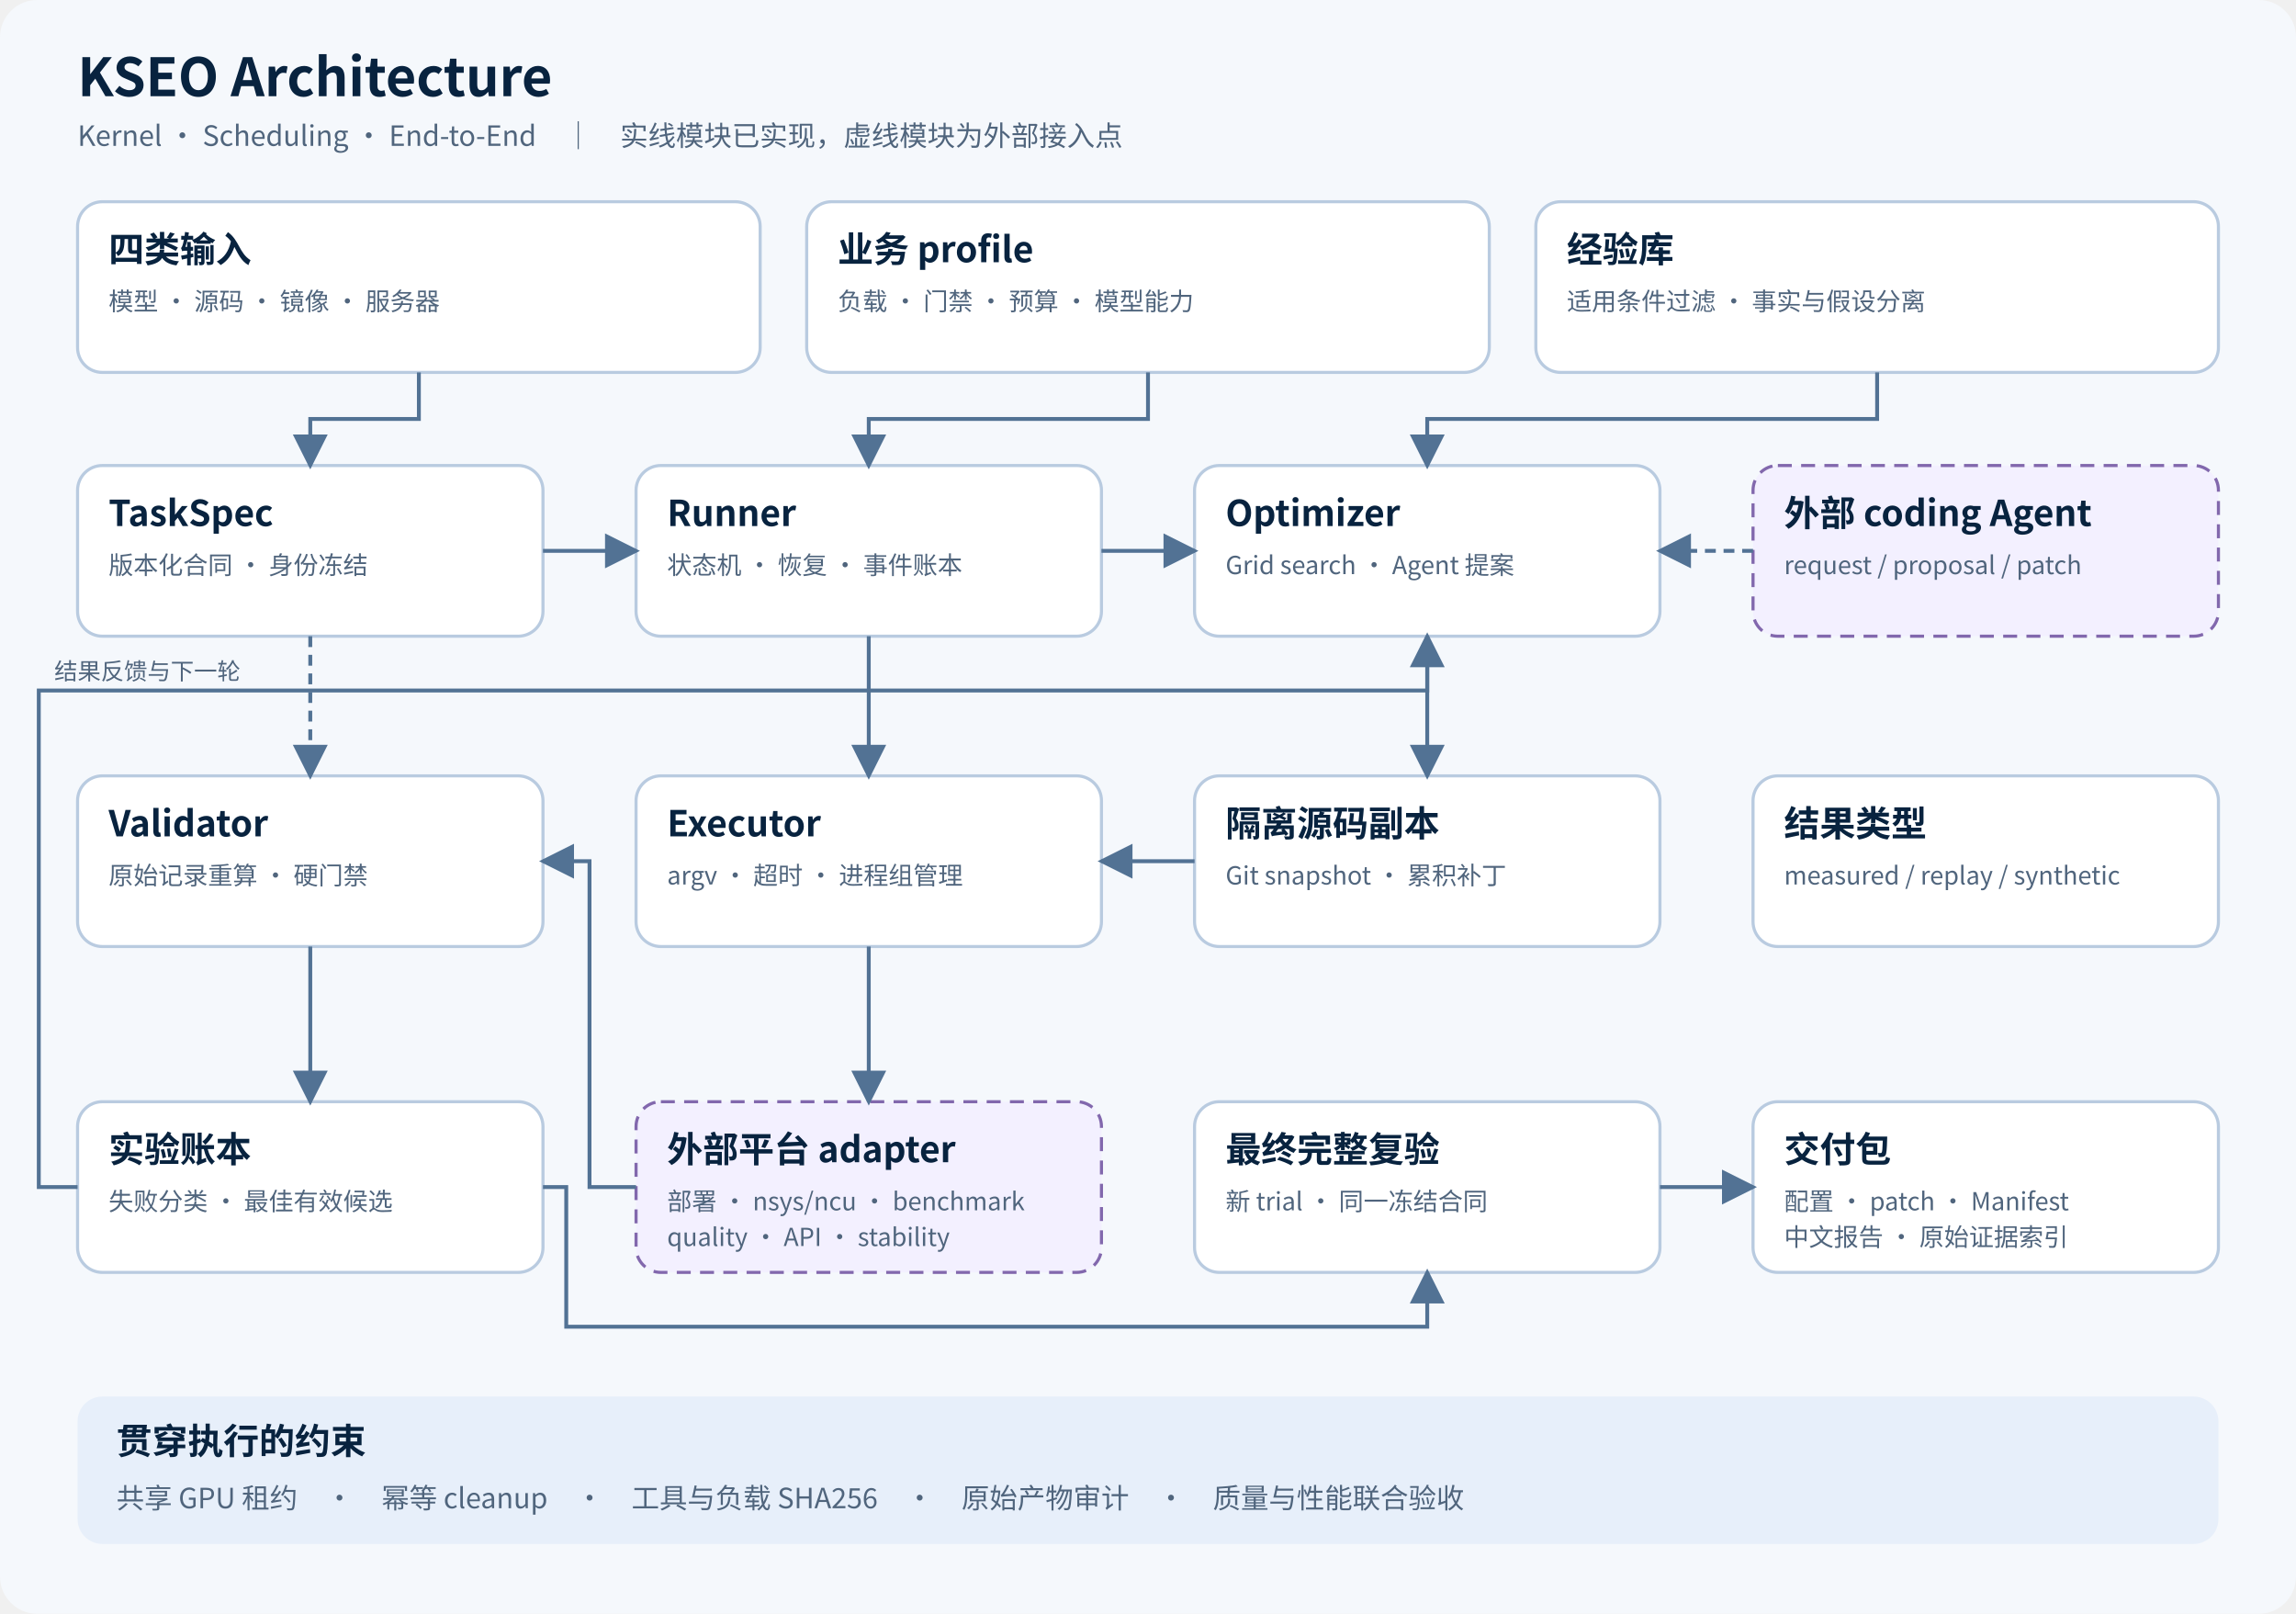
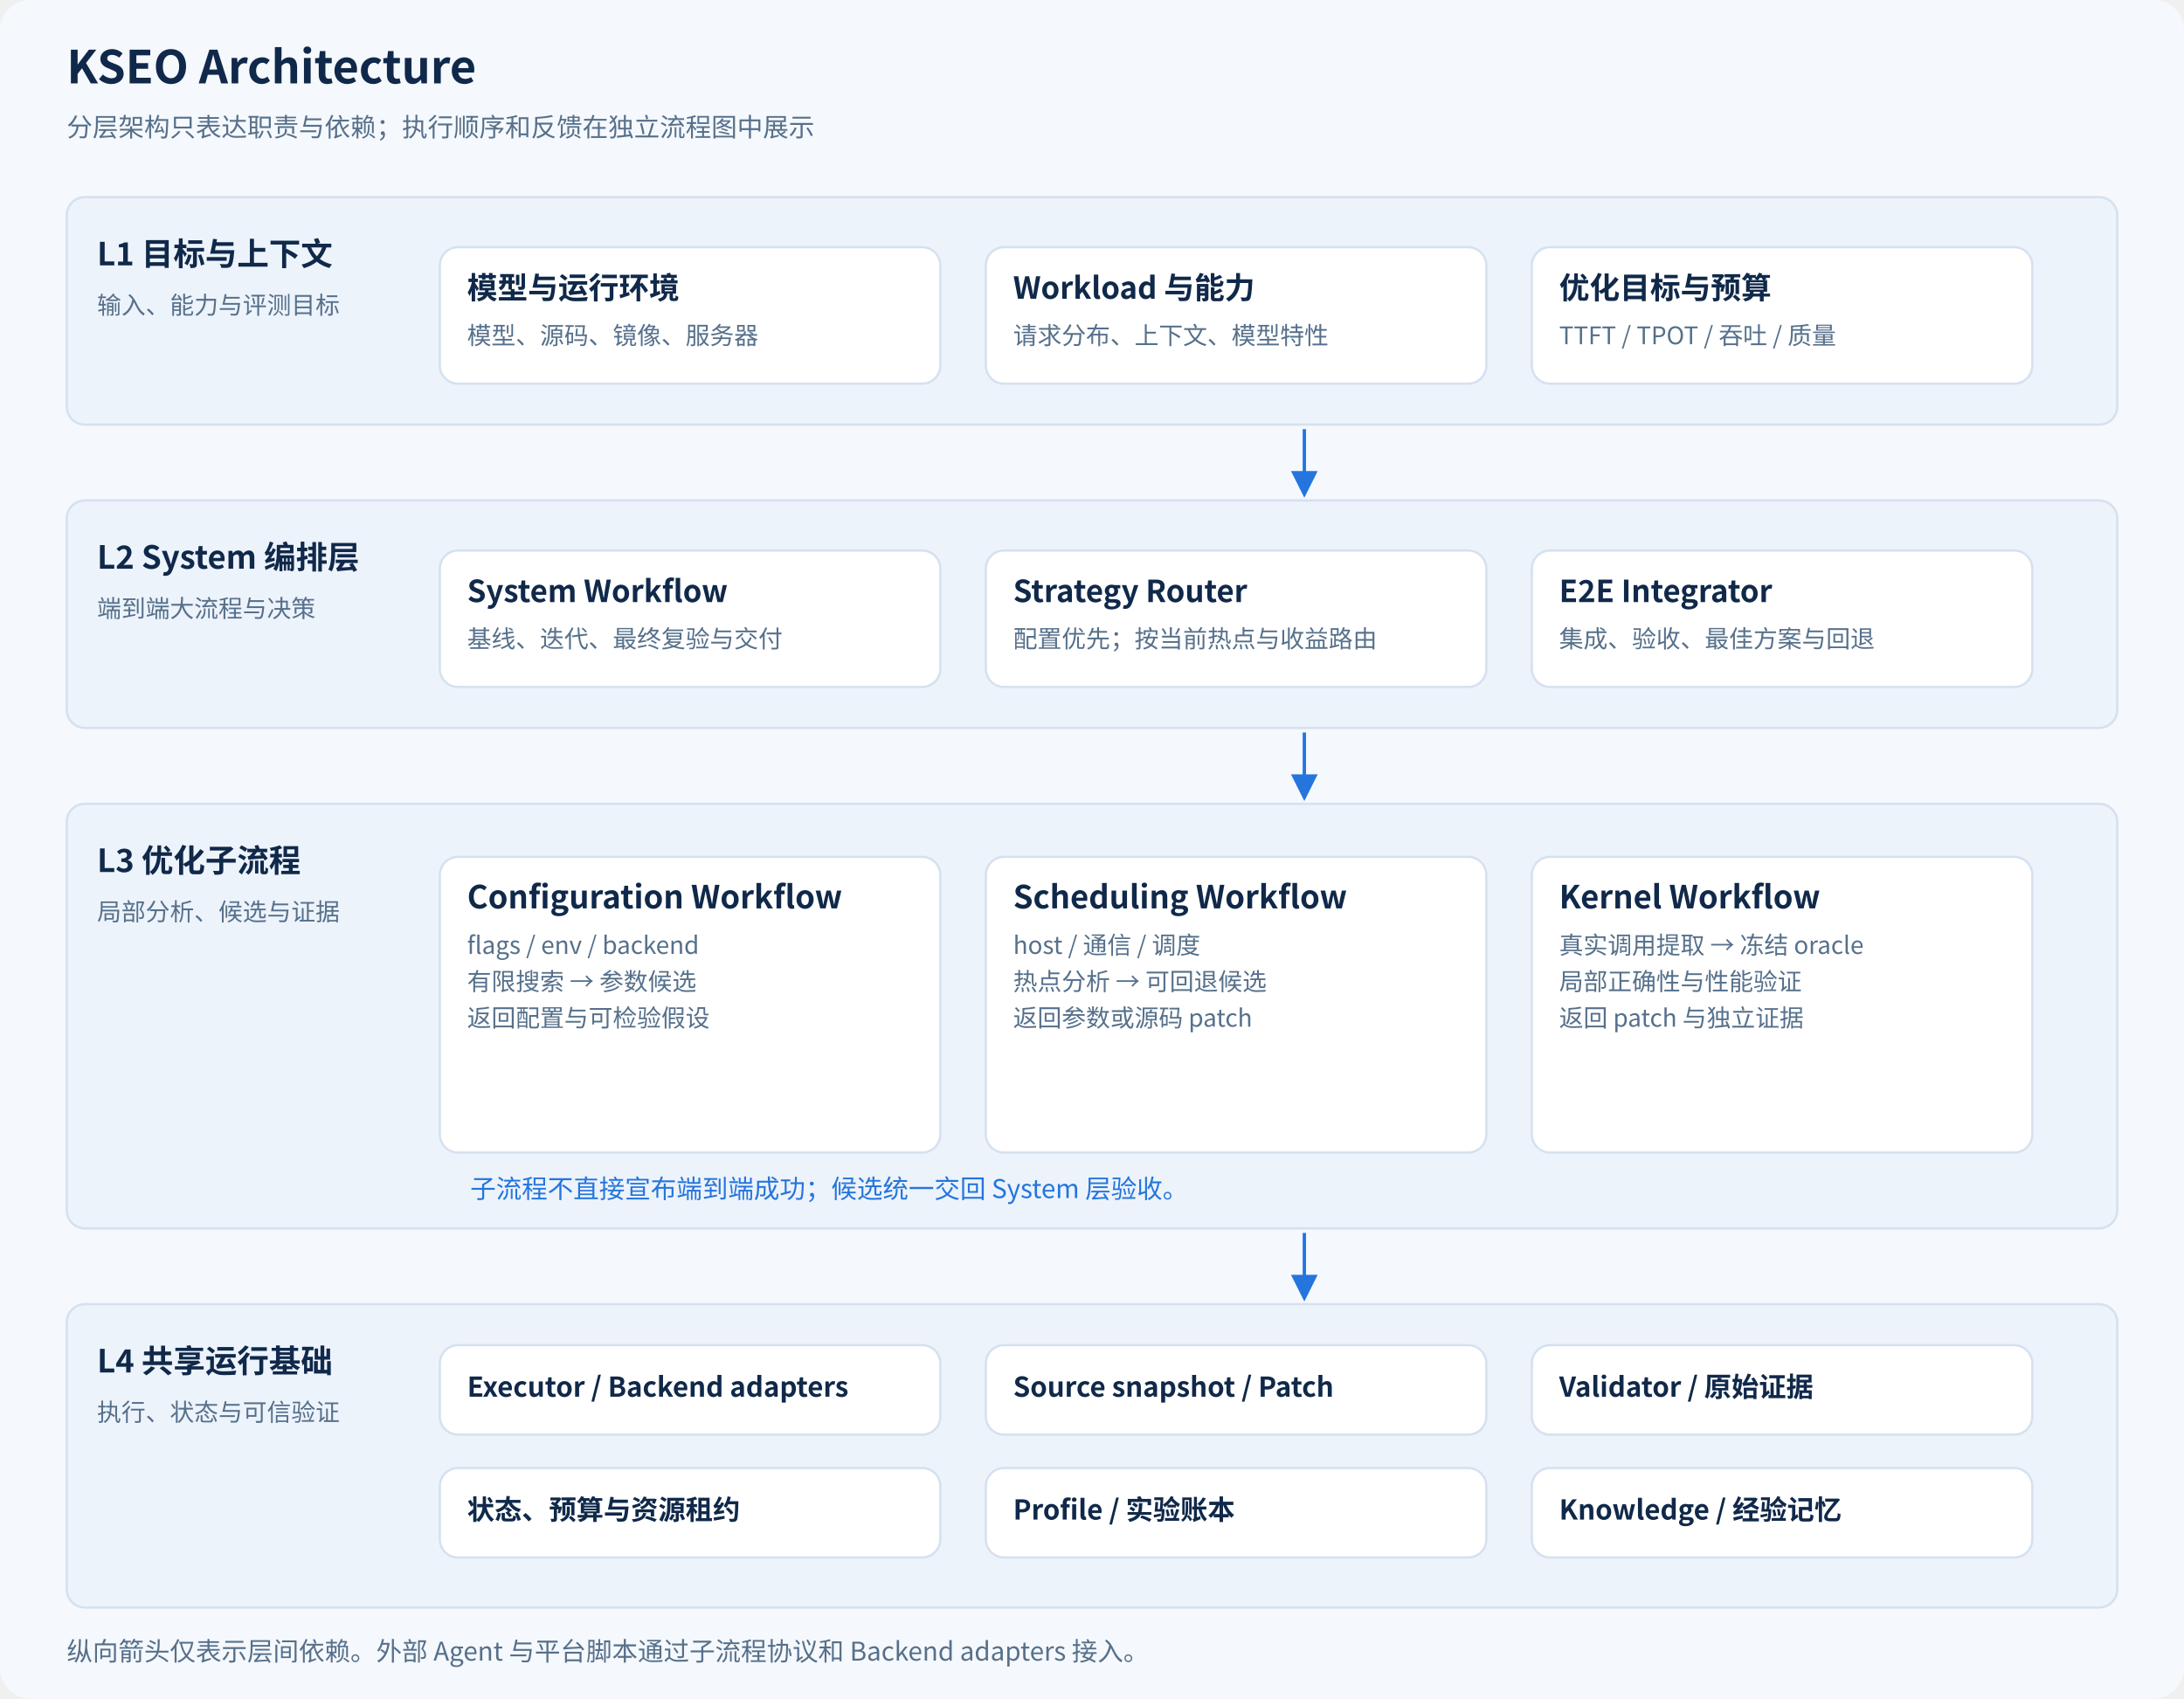
- <svg xmlns="http://www.w3.org/2000/svg" width="1480" height="1040" viewBox="0 0 1480 1040" role="img" aria-labelledby="title desc">
+ <svg xmlns="http://www.w3.org/2000/svg" width="1440" height="1120" viewBox="0 0 1440 1120" role="img" aria-labelledby="title desc">
  <defs>
-     <marker id="a" markerWidth="9" markerHeight="9" refX="8" refY="4.5" orient="auto">
-       <path d="M0,0 L9,4.5 L0,9Z" fill="#527294" />
+     <marker id="arrow" markerWidth="8" markerHeight="8" refX="7" refY="4" orient="auto">
+       <path d="M0 0 L8 4 L0 8Z" fill="#2475dd" />
    </marker>
  </defs>
-   <rect width="1480" height="1040" rx="24" fill="#f5f8fc" />
-   <g font-family="Noto Sans CJK SC, Microsoft YaHei, Arial, sans-serif">
-     <text x="50" y="62" font-size="34" font-weight="700" fill="#08233f">KSEO Architecture</text>
-     <text x="50" y="94" font-size="18" fill="#50657d">Kernel · Scheduling · End-to-End　｜　实线模块已实现，虚线模块为外部接入点</text>
-     <rect x="50" y="130" width="440" height="110" rx="16" fill="#ffffff" stroke="#b9cbe0" stroke-width="2" />
-     <text x="70" y="169" font-size="23" font-weight="700" fill="#08233f">四类输入</text>
-     <text x="70" y="200" font-size="16" fill="#50657d">模型 · 源码 · 镜像 · 服务器</text>
-     <rect x="520" y="130" width="440" height="110" rx="16" fill="#ffffff" stroke="#b9cbe0" stroke-width="2" />
-     <text x="540" y="169" font-size="23" font-weight="700" fill="#08233f">业务 profile</text>
-     <text x="540" y="200" font-size="16" fill="#50657d">负载 · 门禁 · 预算 · 模型能力</text>
-     <rect x="990" y="130" width="440" height="110" rx="16" fill="#ffffff" stroke="#b9cbe0" stroke-width="2" />
-     <text x="1010" y="169" font-size="23" font-weight="700" fill="#08233f">经验库</text>
-     <text x="1010" y="200" font-size="16" fill="#50657d">适用条件过滤 · 事实与假设分离</text>
-     <rect x="50" y="300" width="300" height="110" rx="16" fill="#ffffff" stroke="#b9cbe0" stroke-width="2" />
-     <text x="70" y="339" font-size="23" font-weight="700" fill="#08233f">TaskSpec</text>
-     <text x="70" y="370" font-size="16" fill="#50657d">版本化合同 · 身份冻结</text>
-     <rect x="410" y="300" width="300" height="110" rx="16" fill="#ffffff" stroke="#b9cbe0" stroke-width="2" />
-     <text x="430" y="339" font-size="23" font-weight="700" fill="#08233f">Runner</text>
-     <text x="430" y="370" font-size="16" fill="#50657d">状态机 · 恢复 · 事件账本</text>
-     <rect x="770" y="300" width="300" height="110" rx="16" fill="#ffffff" stroke="#b9cbe0" stroke-width="2" />
-     <text x="790" y="339" font-size="23" font-weight="700" fill="#08233f">Optimizer</text>
-     <text x="790" y="370" font-size="16" fill="#50657d">Grid search · Agent 提案</text>
-     <rect x="1130" y="300" width="300" height="110" rx="16" fill="#f3f0ff" stroke="#8268ad" stroke-width="2" stroke-dasharray="9 6" />
-     <text x="1150" y="339" font-size="23" font-weight="700" fill="#08233f">外部 coding Agent</text>
-     <text x="1150" y="370" font-size="16" fill="#50657d">request / proposal / patch</text>
-     <rect x="50" y="500" width="300" height="110" rx="16" fill="#ffffff" stroke="#b9cbe0" stroke-width="2" />
-     <text x="70" y="539" font-size="23" font-weight="700" fill="#08233f">Validator</text>
-     <text x="70" y="570" font-size="16" fill="#50657d">原始记录重算 · 硬门禁</text>
-     <rect x="410" y="500" width="300" height="110" rx="16" fill="#ffffff" stroke="#b9cbe0" stroke-width="2" />
-     <text x="430" y="539" font-size="23" font-weight="700" fill="#08233f">Executor</text>
-     <text x="430" y="570" font-size="16" fill="#50657d">argv · 超时 · 进程组管理</text>
-     <rect x="770" y="500" width="300" height="110" rx="16" fill="#ffffff" stroke="#b9cbe0" stroke-width="2" />
-     <text x="790" y="539" font-size="23" font-weight="700" fill="#08233f">隔离源码副本</text>
-     <text x="790" y="570" font-size="16" fill="#50657d">Git snapshot · 累积补丁</text>
-     <rect x="1130" y="500" width="300" height="110" rx="16" fill="#ffffff" stroke="#b9cbe0" stroke-width="2" />
-     <text x="1150" y="539" font-size="23" font-weight="700" fill="#08233f">结果类型</text>
-     <text x="1150" y="570" font-size="16" fill="#50657d">measured / replay / synthetic</text>
-     <rect x="50" y="710" width="300" height="110" rx="16" fill="#ffffff" stroke="#b9cbe0" stroke-width="2" />
-     <text x="70" y="749" font-size="23" font-weight="700" fill="#08233f">实验账本</text>
-     <text x="70" y="780" font-size="16" fill="#50657d">失败分类 · 最佳有效候选</text>
-     <rect x="410" y="710" width="300" height="110" rx="16" fill="#f3f0ff" stroke="#8268ad" stroke-width="2" stroke-dasharray="9 6" />
-     <text x="430" y="749" font-size="23" font-weight="700" fill="#08233f">外部平台 adapter</text>
-     <text x="430" y="780" font-size="16" fill="#50657d">部署 · nsys/ncu · benchmark</text>
-     <text x="430" y="803" font-size="16" fill="#50657d">quality · API · stability</text>
-     <rect x="770" y="710" width="300" height="110" rx="16" fill="#ffffff" stroke="#b9cbe0" stroke-width="2" />
-     <text x="790" y="749" font-size="23" font-weight="700" fill="#08233f">最终完整复验</text>
-     <text x="790" y="780" font-size="16" fill="#50657d">新 trial · 同一冻结合同</text>
-     <rect x="1130" y="710" width="300" height="110" rx="16" fill="#ffffff" stroke="#b9cbe0" stroke-width="2" />
-     <text x="1150" y="749" font-size="23" font-weight="700" fill="#08233f">交付包</text>
-     <text x="1150" y="780" font-size="16" fill="#50657d">配置 · patch · Manifest</text>
-     <text x="1150" y="803" font-size="16" fill="#50657d">中文报告 · 原始证据索引</text>
-     <path d="M270 240 V270 H200 V300" fill="none" stroke="#527294" stroke-width="2.5" marker-end="url(#a)" />
-     <path d="M740 240 V270 H560 V300" fill="none" stroke="#527294" stroke-width="2.5" marker-end="url(#a)" />
-     <path d="M1210 240 V270 H920 V300" fill="none" stroke="#527294" stroke-width="2.5" marker-end="url(#a)" />
-     <path d="M350 355 H410" fill="none" stroke="#527294" stroke-width="2.5" marker-end="url(#a)" />
-     <path d="M710 355 H770" fill="none" stroke="#527294" stroke-width="2.5" marker-end="url(#a)" />
-     <path d="M1130 355 H1070" fill="none" stroke="#527294" stroke-width="2.5" marker-end="url(#a)" stroke-dasharray="7 5" />
-     <path d="M920 410 V500" fill="none" stroke="#527294" stroke-width="2.5" marker-end="url(#a)" />
-     <path d="M770 555 H710" fill="none" stroke="#527294" stroke-width="2.5" marker-end="url(#a)" />
-     <path d="M560 410 V500" fill="none" stroke="#527294" stroke-width="2.5" marker-end="url(#a)" />
-     <path d="M200 410 V500" fill="none" stroke="#527294" stroke-width="2.5" marker-end="url(#a)" stroke-dasharray="7 5" />
-     <path d="M560 610 V710" fill="none" stroke="#527294" stroke-width="2.5" marker-end="url(#a)" />
-     <path d="M410 765 H380 V555 H350" fill="none" stroke="#527294" stroke-width="2.5" marker-end="url(#a)" />
-     <path d="M200 610 V710" fill="none" stroke="#527294" stroke-width="2.5" marker-end="url(#a)" />
-     <path d="M350 765 H365 V855 H920 V820" fill="none" stroke="#527294" stroke-width="2.5" marker-end="url(#a)" />
-     <path d="M1070 765 H1130" fill="none" stroke="#527294" stroke-width="2.5" marker-end="url(#a)" />
-     <path d="M50 765 H25 V445 H920 V410" fill="none" stroke="#527294" stroke-width="2.5" marker-end="url(#a)" />
-     <text x="35" y="438" font-size="15" fill="#50657d">结果反馈与下一轮</text>
-     <rect x="50" y="900" width="1380" height="95" rx="16" fill="#e7effa" />
-     <text x="75" y="937" font-size="23" font-weight="700" fill="#08233f">贯穿执行的约束</text>
-     <text x="75" y="972" font-size="18" fill="#50657d">共享 GPU 租约　·　幂等 cleanup　·　工具与负载 SHA256　·　原始产物审计　·　质量与性能联合验收</text>
+   <rect width="1440" height="1120" rx="20" fill="#f5f8fc" />
+   <g font-family="Noto Sans CJK SC, Microsoft YaHei, sans-serif">
+     <text x="44" y="55" font-size="30" fill="#10294a" font-weight="700">KSEO Architecture</text>
+     <text x="44" y="90" font-size="17" fill="#56708b">分层架构只表达职责与依赖；执行顺序和反馈在独立流程图中展示</text>
+     <rect x="44" y="130" width="1352" height="150" rx="12" fill="#edf3fb" stroke="#d5e1ef" stroke-width="1.5" />
+     <text x="64" y="175" font-size="21" fill="#10294a" font-weight="700">L1 目标与上下文</text>
+     <text x="64" y="207" font-size="16" fill="#56708b">输入、能力与评测目标</text>
+     <rect x="44" y="330" width="1352" height="150" rx="12" fill="#edf3fb" stroke="#d5e1ef" stroke-width="1.5" />
+     <text x="64" y="375" font-size="21" fill="#10294a" font-weight="700">L2 System 编排层</text>
+     <text x="64" y="407" font-size="16" fill="#56708b">端到端大流程与决策</text>
+     <rect x="44" y="530" width="1352" height="280" rx="12" fill="#edf3fb" stroke="#d5e1ef" stroke-width="1.5" />
+     <text x="64" y="575" font-size="21" fill="#10294a" font-weight="700">L3 优化子流程</text>
+     <text x="64" y="607" font-size="16" fill="#56708b">局部分析、候选与证据</text>
+     <rect x="44" y="860" width="1352" height="200" rx="12" fill="#edf3fb" stroke="#d5e1ef" stroke-width="1.5" />
+     <text x="64" y="905" font-size="21" fill="#10294a" font-weight="700">L4 共享运行基础</text>
+     <text x="64" y="937" font-size="16" fill="#56708b">执行、状态与可信验证</text>
+     <path d="M860 283 V326" fill="none" stroke="#2475dd" stroke-width="2.2" marker-end="url(#arrow)" />
+     <path d="M860 483 V526" fill="none" stroke="#2475dd" stroke-width="2.2" marker-end="url(#arrow)" />
+     <path d="M860 813 V856" fill="none" stroke="#2475dd" stroke-width="2.2" marker-end="url(#arrow)" />
+     <rect x="290" y="163" width="330" height="90" rx="12" fill="white" stroke="#d5e1ef" stroke-width="1.5" />
+     <text x="308" y="197" font-size="20" fill="#10294a" font-weight="700">模型与运行环境</text>
+     <text x="308" y="227" font-size="16" fill="#56708b">模型、源码、镜像、服务器</text>
+     <rect x="650" y="163" width="330" height="90" rx="12" fill="white" stroke="#d5e1ef" stroke-width="1.5" />
+     <text x="668" y="197" font-size="20" fill="#10294a" font-weight="700">Workload 与能力</text>
+     <text x="668" y="227" font-size="16" fill="#56708b">请求分布、上下文、模型特性</text>
+     <rect x="1010" y="163" width="330" height="90" rx="12" fill="white" stroke="#d5e1ef" stroke-width="1.5" />
+     <text x="1028" y="197" font-size="20" fill="#10294a" font-weight="700">优化目标与预算</text>
+     <text x="1028" y="227" font-size="16" fill="#56708b">TTFT / TPOT / 吞吐 / 质量</text>
+     <rect x="290" y="363" width="330" height="90" rx="12" fill="white" stroke="#d5e1ef" stroke-width="1.5" />
+     <text x="308" y="397" font-size="20" fill="#10294a" font-weight="700">System Workflow</text>
+     <text x="308" y="427" font-size="16" fill="#56708b">基线、迭代、最终复验与交付</text>
+     <rect x="650" y="363" width="330" height="90" rx="12" fill="white" stroke="#d5e1ef" stroke-width="1.5" />
+     <text x="668" y="397" font-size="20" fill="#10294a" font-weight="700">Strategy Router</text>
+     <text x="668" y="427" font-size="16" fill="#56708b">配置优先；按当前热点与收益路由</text>
+     <rect x="1010" y="363" width="330" height="90" rx="12" fill="white" stroke="#d5e1ef" stroke-width="1.5" />
+     <text x="1028" y="397" font-size="20" fill="#10294a" font-weight="700">E2E Integrator</text>
+     <text x="1028" y="427" font-size="16" fill="#56708b">集成、验收、最佳方案与回退</text>
+     <rect x="290" y="565" width="330" height="195" rx="12" fill="#ffffff" stroke="#d5e1ef" stroke-width="1.5" />
+     <text x="308" y="599" font-size="21" fill="#10294a" font-weight="700">Configuration Workflow</text>
+     <text x="308" y="629" font-size="16" fill="#56708b">flags / env / backend</text>
+     <text x="308" y="653" font-size="16" fill="#56708b">有限搜索 → 参数候选</text>
+     <text x="308" y="677" font-size="16" fill="#56708b">返回配置与可检验假设</text>
+     <rect x="650" y="565" width="330" height="195" rx="12" fill="#ffffff" stroke="#d5e1ef" stroke-width="1.5" />
+     <text x="668" y="599" font-size="21" fill="#10294a" font-weight="700">Scheduling Workflow</text>
+     <text x="668" y="629" font-size="16" fill="#56708b">host / 通信 / 调度</text>
+     <text x="668" y="653" font-size="16" fill="#56708b">热点分析 → 可回退候选</text>
+     <text x="668" y="677" font-size="16" fill="#56708b">返回参数或源码 patch</text>
+     <rect x="1010" y="565" width="330" height="195" rx="12" fill="#ffffff" stroke="#d5e1ef" stroke-width="1.5" />
+     <text x="1028" y="599" font-size="21" fill="#10294a" font-weight="700">Kernel Workflow</text>
+     <text x="1028" y="629" font-size="16" fill="#56708b">真实调用提取 → 冻结 oracle</text>
+     <text x="1028" y="653" font-size="16" fill="#56708b">局部正确性与性能验证</text>
+     <text x="1028" y="677" font-size="16" fill="#56708b">返回 patch 与独立证据</text>
+     <text x="310" y="790" font-size="17" fill="#2475dd">子流程不直接宣布端到端成功；候选统一交回 System 层验收。</text>
+     <rect x="290" y="887" width="330" height="59" rx="12" fill="white" stroke="#d5e1ef" stroke-width="1.5" />
+     <text x="308" y="921" font-size="18" fill="#10294a" font-weight="700">Executor / Backend adapters</text>
+     <rect x="650" y="887" width="330" height="59" rx="12" fill="white" stroke="#d5e1ef" stroke-width="1.5" />
+     <text x="668" y="921" font-size="18" fill="#10294a" font-weight="700">Source snapshot / Patch</text>
+     <rect x="1010" y="887" width="330" height="59" rx="12" fill="white" stroke="#d5e1ef" stroke-width="1.5" />
+     <text x="1028" y="921" font-size="18" fill="#10294a" font-weight="700">Validator / 原始证据</text>
+     <rect x="290" y="968" width="330" height="59" rx="12" fill="white" stroke="#d5e1ef" stroke-width="1.5" />
+     <text x="308" y="1002" font-size="18" fill="#10294a" font-weight="700">状态、预算与资源租约</text>
+     <rect x="650" y="968" width="330" height="59" rx="12" fill="white" stroke="#d5e1ef" stroke-width="1.5" />
+     <text x="668" y="1002" font-size="18" fill="#10294a" font-weight="700">Profile / 实验账本</text>
+     <rect x="1010" y="968" width="330" height="59" rx="12" fill="white" stroke="#d5e1ef" stroke-width="1.5" />
+     <text x="1028" y="1002" font-size="18" fill="#10294a" font-weight="700">Knowledge / 经验记忆</text>
+     <text x="44" y="1095" font-size="17" fill="#56708b">纵向箭头仅表示层间依赖。外部 Agent 与平台脚本通过子流程协议和 Backend adapters 接入。</text>
  </g>
</svg>
